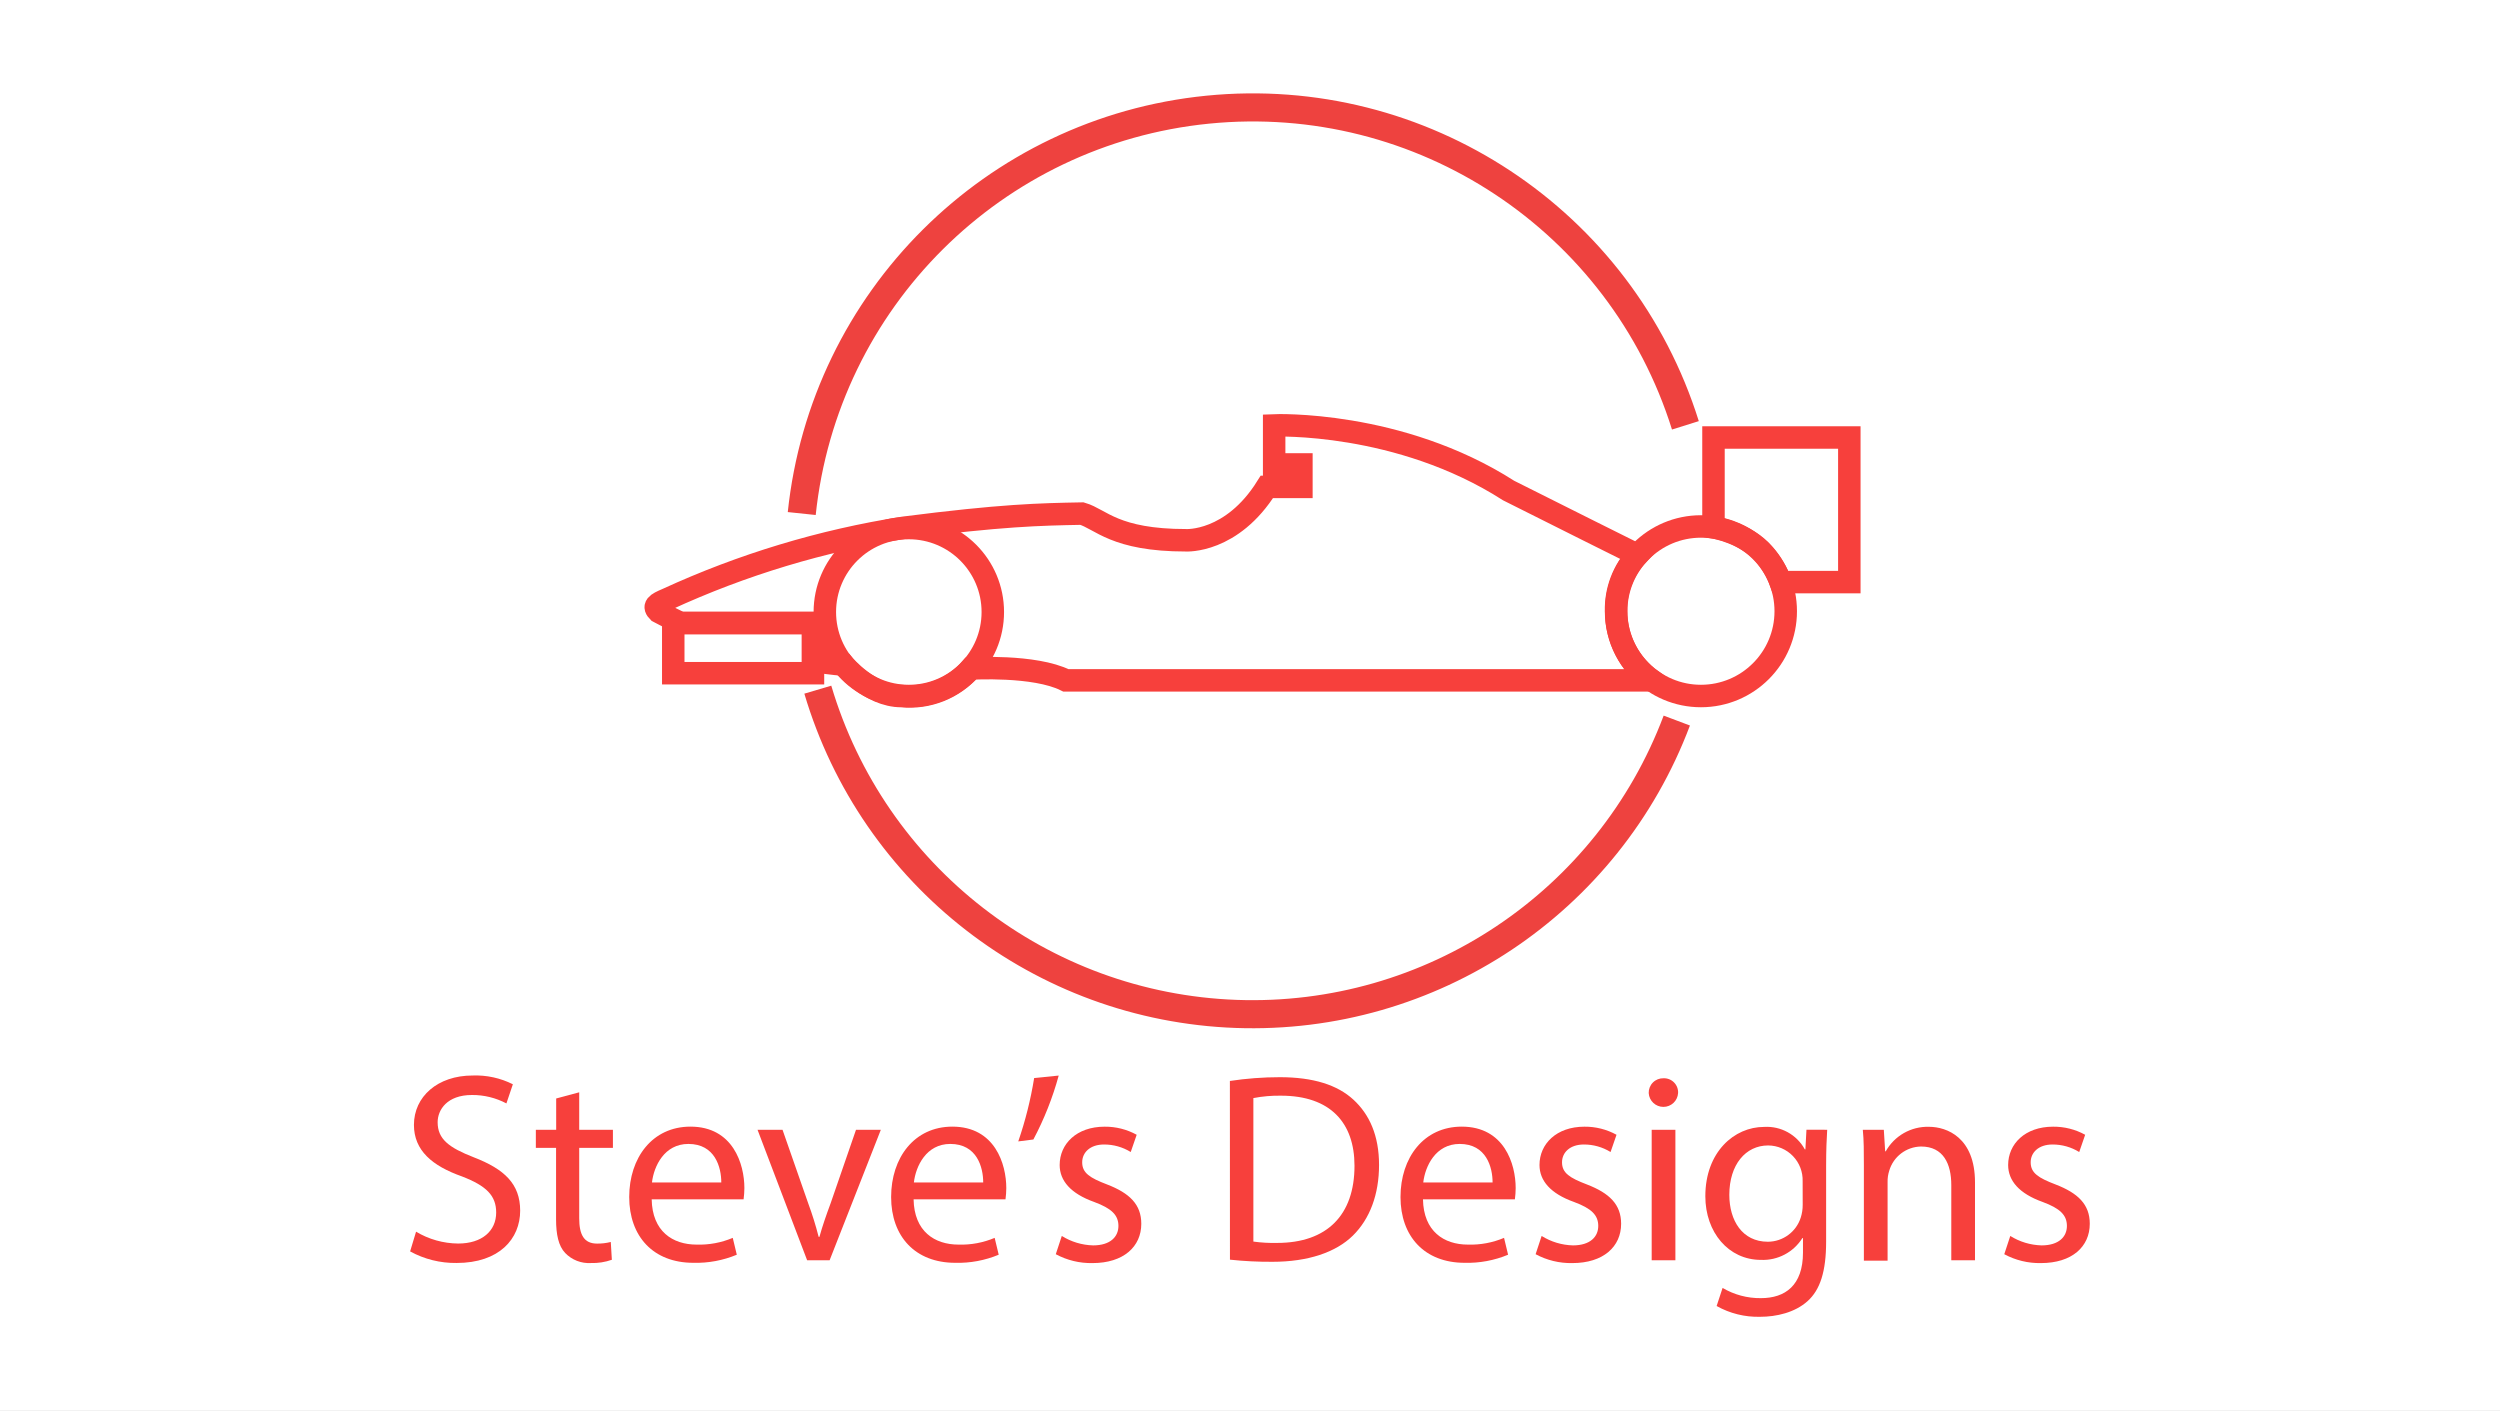
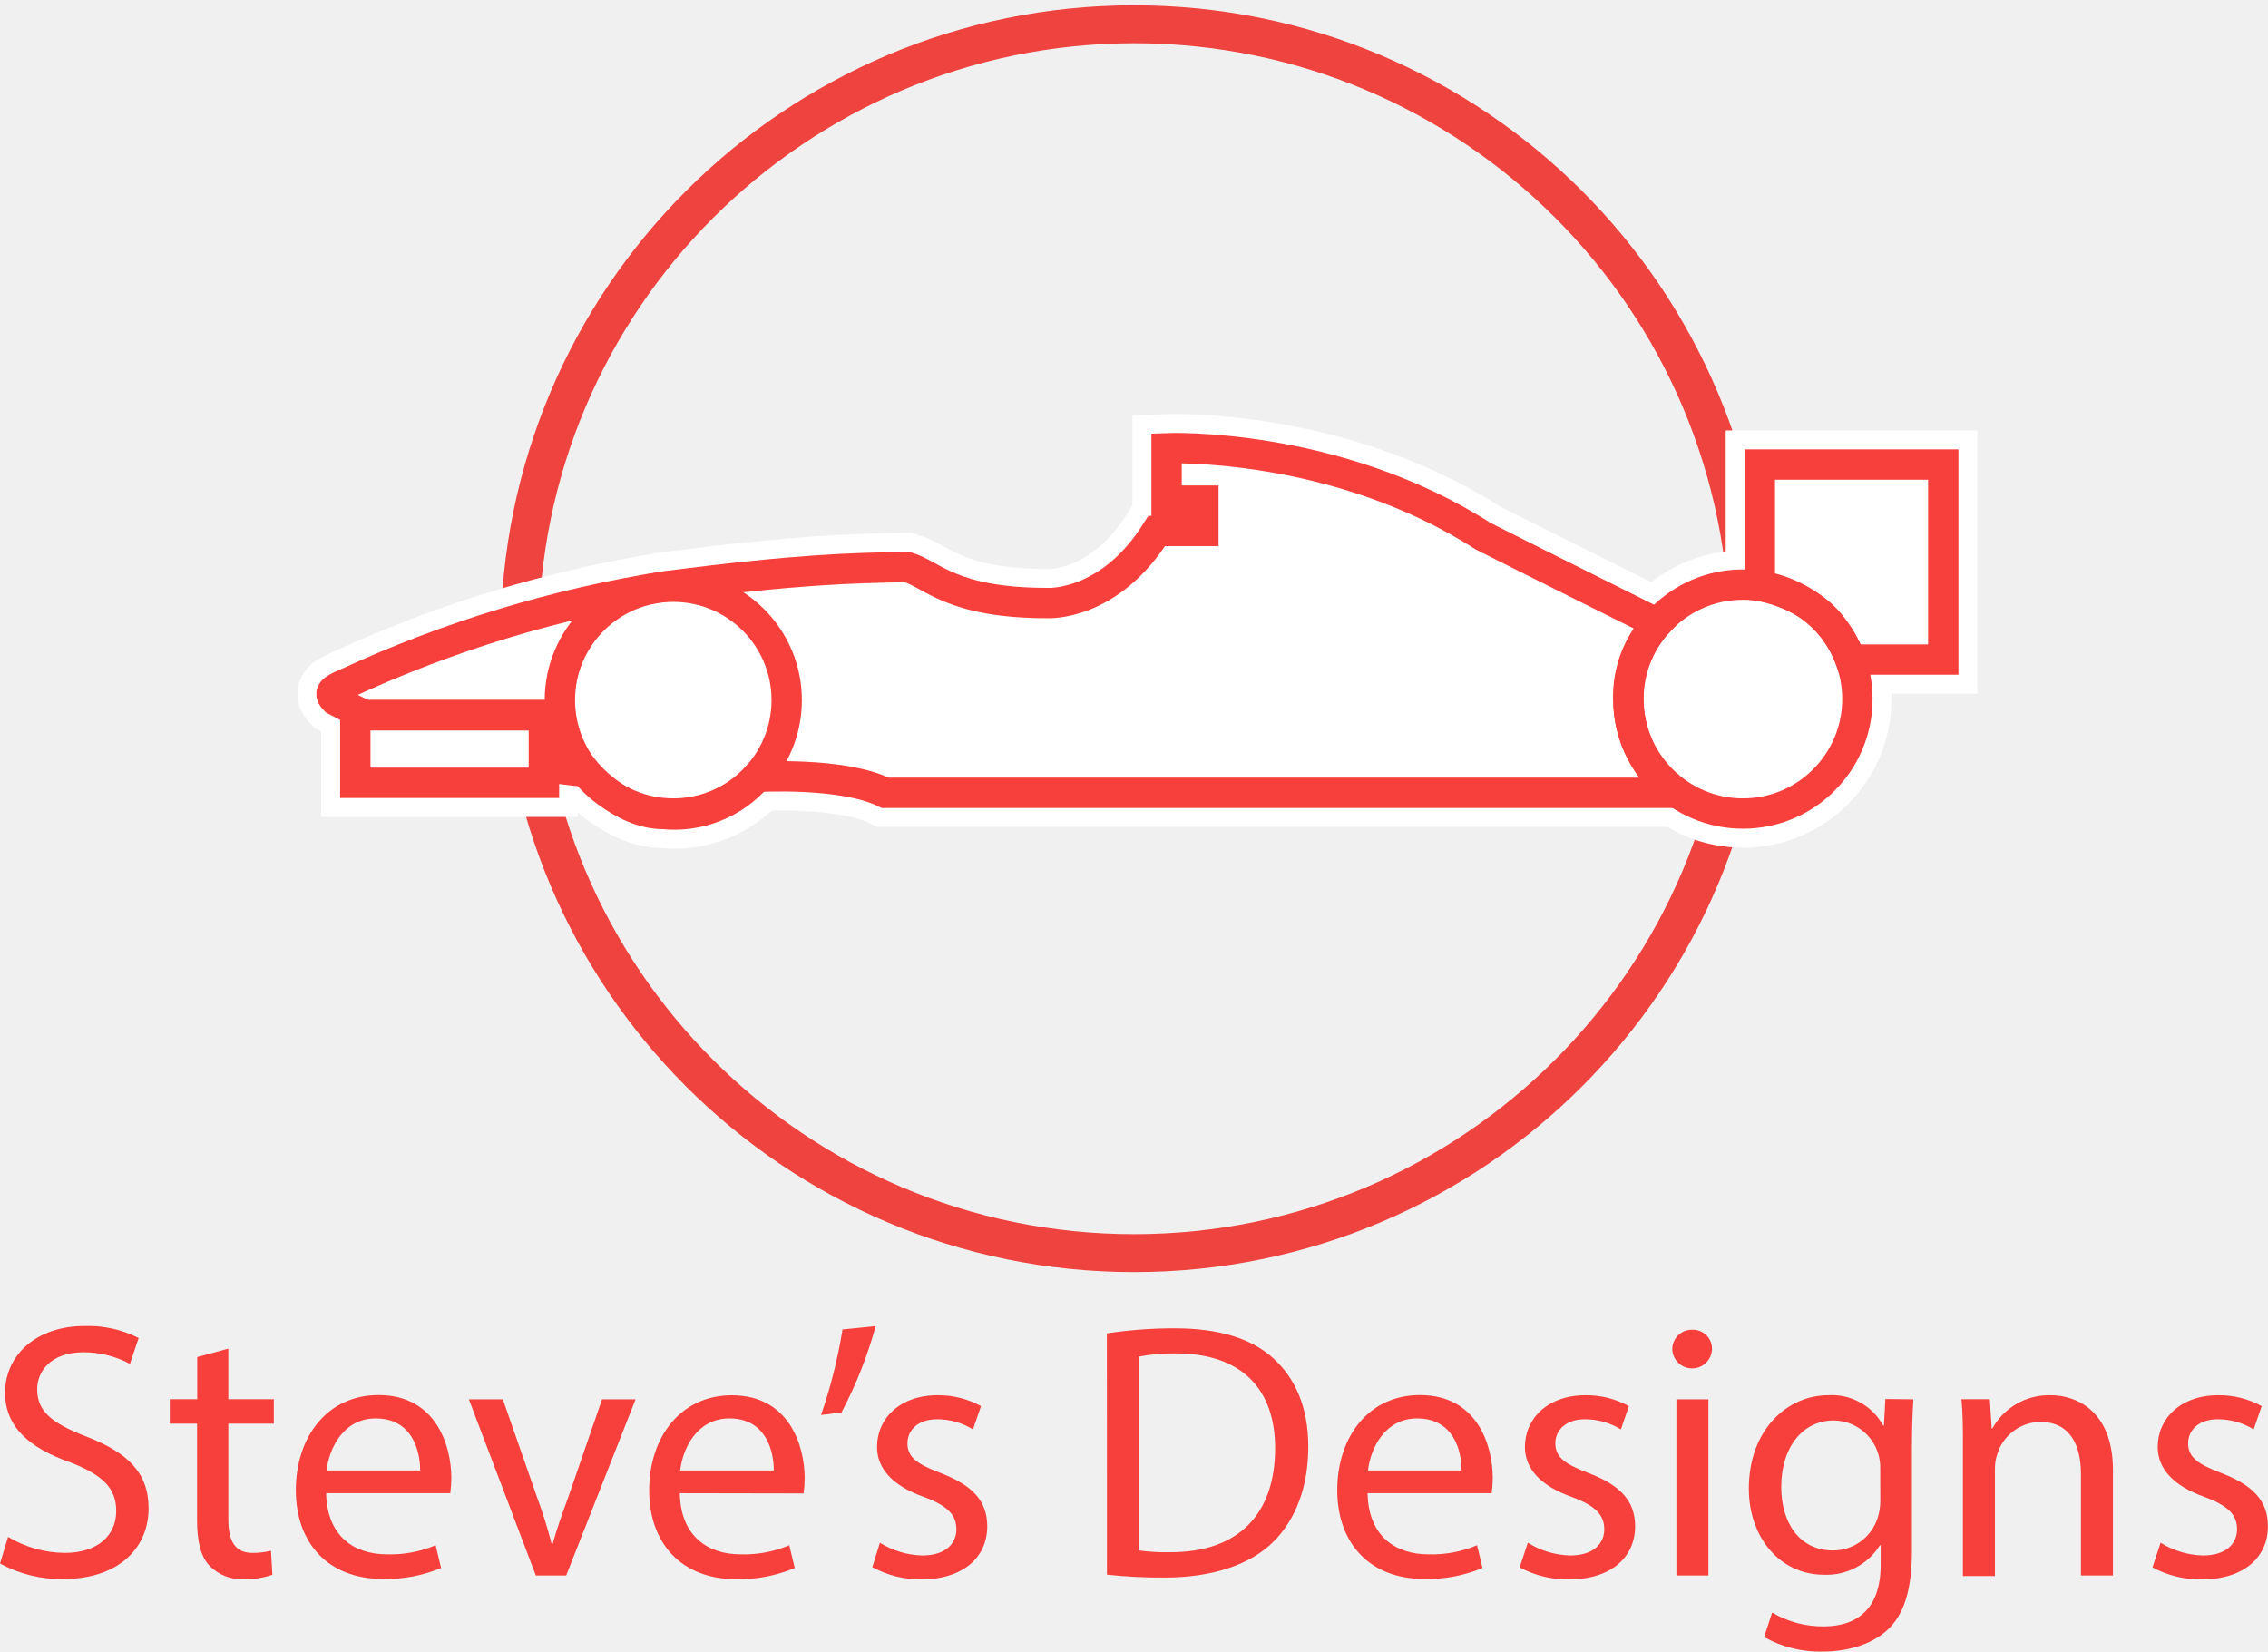
- <svg xmlns="http://www.w3.org/2000/svg" viewBox="0 0 445 251">
+ <svg xmlns="http://www.w3.org/2000/svg" viewBox="0 0 298.99 217.73">
  <defs>
-     <style>.cls-1{fill:#fff;}.cls-2{fill:#f7403c;}.cls-3,.cls-4{fill:none;stroke-miterlimit:10;}.cls-3{stroke:#ee423f;stroke-width:5px;}.cls-4{stroke:#f7403c;stroke-width:4px;}</style>
+     <style>.cls-1{fill:#f7403c;}.cls-2{fill:#ef433f;}.cls-3{fill:#fff;stroke:#fff;stroke-width:9px;}.cls-3,.cls-4{stroke-miterlimit:10;}.cls-4{fill:none;stroke:#f7403c;stroke-width:4px;}</style>
  </defs>
-   <g id="Layer_6" data-name="Layer 6">
-     <rect class="cls-1" width="445" height="251" />
-   </g>
  <g id="Layer_3" data-name="Layer 3">
    <g id="Audiophile_Image" data-name="Audiophile Image">
-       <path class="cls-2" d="M74.06,219.24a14.8,14.8,0,0,0,7.49,2.11c4.27,0,6.77-2.26,6.77-5.52,0-3-1.73-4.75-6.1-6.43-5.28-1.87-8.54-4.61-8.54-9.17,0-5,4.18-8.79,10.46-8.79A14.7,14.7,0,0,1,91.29,193l-1.15,3.41A12.88,12.88,0,0,0,84,194.91c-4.42,0-6.1,2.64-6.1,4.85,0,3,2,4.51,6.43,6.24,5.47,2.11,8.26,4.75,8.26,9.5,0,5-3.7,9.31-11.33,9.31A16.72,16.72,0,0,1,73,222.75Z" />
-       <path class="cls-2" d="M103.1,194.43v6.67h6v3.22h-6v12.53c0,2.88.82,4.51,3.17,4.51a9.37,9.37,0,0,0,2.45-.29l.19,3.17a10.35,10.35,0,0,1-3.74.58,5.85,5.85,0,0,1-4.56-1.78c-1.2-1.25-1.63-3.31-1.63-6V204.32h-3.6V201.1H99v-5.57Z" />
-       <path class="cls-2" d="M116,213.48c.1,5.71,3.74,8.06,8,8.06a15.28,15.28,0,0,0,6.43-1.2l.72,3a18.82,18.82,0,0,1-7.73,1.44c-7.15,0-11.42-4.71-11.42-11.71s4.13-12.53,10.9-12.53c7.58,0,9.6,6.67,9.6,10.94a15.88,15.88,0,0,1-.14,2Zm12.39-3c0-2.69-1.1-6.86-5.86-6.86-4.27,0-6.14,3.94-6.48,6.86Z" />
-       <path class="cls-2" d="M139.29,201.1l4.56,13.06a59.76,59.76,0,0,1,1.87,6h.14c.53-1.92,1.2-3.84,2-6l4.51-13.06h4.42l-9.12,23.23h-4l-8.83-23.23Z" />
-       <path class="cls-2" d="M162.62,213.48c.1,5.71,3.74,8.06,8,8.06a15.28,15.28,0,0,0,6.43-1.2l.72,3a18.82,18.82,0,0,1-7.73,1.44c-7.15,0-11.42-4.71-11.42-11.71s4.13-12.53,10.9-12.53c7.58,0,9.6,6.67,9.6,10.94a15.88,15.88,0,0,1-.14,2Zm12.39-3c0-2.69-1.1-6.86-5.86-6.86-4.27,0-6.14,3.94-6.48,6.86Z" />
-       <path class="cls-2" d="M188.45,191.45a55.39,55.39,0,0,1-4.51,11.38l-2.69.34a67.91,67.91,0,0,0,2.83-11.28Z" />
-       <path class="cls-2" d="M189,220a11.07,11.07,0,0,0,5.57,1.68c3.07,0,4.51-1.54,4.51-3.46s-1.2-3.12-4.32-4.27c-4.18-1.49-6.14-3.79-6.14-6.58,0-3.74,3-6.82,8-6.82a11.6,11.6,0,0,1,5.71,1.44l-1.06,3.07a9,9,0,0,0-4.75-1.34c-2.5,0-3.89,1.44-3.89,3.17,0,1.92,1.39,2.78,4.42,3.94,4,1.54,6.1,3.55,6.1,7,0,4.08-3.17,7-8.69,7a13.24,13.24,0,0,1-6.53-1.58Z" />
-       <path class="cls-2" d="M218.92,192.41a59.85,59.85,0,0,1,8.88-.67c6,0,10.27,1.39,13.11,4s4.56,6.38,4.56,11.62-1.63,9.6-4.66,12.58-8,4.66-14.3,4.66a67.6,67.6,0,0,1-7.58-.38ZM223.1,221a26.32,26.32,0,0,0,4.22.24c8.93,0,13.78-5,13.78-13.73,0-7.63-4.27-12.48-13.1-12.48a23.72,23.72,0,0,0-4.9.43Z" />
-       <path class="cls-2" d="M253.29,213.48c.1,5.71,3.74,8.06,8,8.06a15.28,15.28,0,0,0,6.43-1.2l.72,3a18.83,18.83,0,0,1-7.73,1.44c-7.15,0-11.42-4.71-11.42-11.71s4.13-12.53,10.9-12.53c7.58,0,9.6,6.67,9.6,10.94a15.77,15.77,0,0,1-.14,2Zm12.39-3c0-2.69-1.1-6.86-5.86-6.86-4.27,0-6.14,3.94-6.48,6.86Z" />
-       <path class="cls-2" d="M274.41,220a11.07,11.07,0,0,0,5.57,1.68c3.07,0,4.51-1.54,4.51-3.46s-1.2-3.12-4.32-4.27c-4.18-1.49-6.14-3.79-6.14-6.58,0-3.74,3-6.82,8-6.82a11.6,11.6,0,0,1,5.71,1.44l-1.06,3.07a9,9,0,0,0-4.75-1.34c-2.5,0-3.89,1.44-3.89,3.17,0,1.92,1.39,2.78,4.42,3.94,4,1.54,6.1,3.55,6.1,7,0,4.08-3.17,7-8.69,7a13.24,13.24,0,0,1-6.53-1.58Z" />
-       <path class="cls-2" d="M298.7,194.57a2.62,2.62,0,0,1-5.23,0,2.57,2.57,0,0,1,2.64-2.64A2.51,2.51,0,0,1,298.7,194.57ZM294,224.33V201.1h4.22v23.23Z" />
-       <path class="cls-2" d="M325.24,201.1c-.1,1.68-.19,3.55-.19,6.38V221c0,5.33-1.06,8.59-3.31,10.61s-5.52,2.78-8.45,2.78a15,15,0,0,1-7.73-1.92l1.06-3.22a13.1,13.1,0,0,0,6.82,1.82c4.32,0,7.49-2.26,7.49-8.11v-2.59h-.1a8.29,8.29,0,0,1-7.39,3.89c-5.76,0-9.89-4.9-9.89-11.33,0-7.87,5.14-12.34,10.46-12.34a7.73,7.73,0,0,1,7.25,4h.1l.19-3.5Zm-4.37,9.17a6.18,6.18,0,0,0-6.14-6.38c-4,0-6.91,3.41-6.91,8.79,0,4.56,2.3,8.35,6.86,8.35a6.17,6.17,0,0,0,5.86-4.32,7.34,7.34,0,0,0,.34-2.26Z" />
-       <path class="cls-2" d="M331.77,207.39c0-2.4,0-4.37-.19-6.29h3.74l.24,3.84h.1a8.54,8.54,0,0,1,7.68-4.37c3.22,0,8.21,1.92,8.21,9.89v13.87h-4.22V210.94c0-3.74-1.39-6.86-5.38-6.86a6,6,0,0,0-5.67,4.32,6.09,6.09,0,0,0-.29,2v14h-4.22Z" />
-       <path class="cls-2" d="M357.83,220a11.07,11.07,0,0,0,5.57,1.68c3.07,0,4.51-1.54,4.51-3.46s-1.2-3.12-4.32-4.27c-4.18-1.49-6.14-3.79-6.14-6.58,0-3.74,3-6.82,8-6.82a11.6,11.6,0,0,1,5.71,1.44l-1.06,3.07a9,9,0,0,0-4.75-1.34c-2.5,0-3.89,1.44-3.89,3.17,0,1.92,1.39,2.78,4.42,3.94,4,1.54,6.1,3.55,6.1,7,0,4.08-3.17,7-8.69,7a13.24,13.24,0,0,1-6.53-1.58Z" />
+       <path class="cls-1" d="M1.06,202.61a14.8,14.8,0,0,0,7.49,2.11c4.27,0,6.77-2.26,6.77-5.52,0-3-1.73-4.75-6.1-6.43C3.94,190.9.67,188.16.67,183.6c0-5,4.18-8.79,10.46-8.79a14.7,14.7,0,0,1,7.15,1.58l-1.15,3.41A12.88,12.88,0,0,0,11,178.27c-4.42,0-6.1,2.64-6.1,4.85,0,3,2,4.51,6.43,6.24,5.47,2.11,8.26,4.75,8.26,9.5,0,5-3.7,9.31-11.33,9.31A16.72,16.72,0,0,1,0,206.12Z" />
+       <path class="cls-1" d="M30.1,177.79v6.67h6v3.22h-6v12.53c0,2.88.82,4.51,3.17,4.51a9.37,9.37,0,0,0,2.45-.29l.19,3.17a10.35,10.35,0,0,1-3.74.58,5.85,5.85,0,0,1-4.56-1.78c-1.2-1.25-1.63-3.31-1.63-6V187.68h-3.6v-3.22H26V178.9Z" />
+       <path class="cls-1" d="M43,196.85c.1,5.71,3.74,8.06,8,8.06a15.28,15.28,0,0,0,6.43-1.2l.72,3a18.82,18.82,0,0,1-7.73,1.44c-7.15,0-11.42-4.71-11.42-11.71s4.13-12.53,10.9-12.53c7.58,0,9.6,6.67,9.6,10.94a15.88,15.88,0,0,1-.14,2Zm12.39-3c0-2.69-1.1-6.86-5.86-6.86-4.27,0-6.14,3.94-6.48,6.86Z" />
+       <path class="cls-1" d="M66.29,184.47l4.56,13.06a59.76,59.76,0,0,1,1.87,6h.14c.53-1.92,1.2-3.84,2-6l4.51-13.06h4.42L74.64,207.7h-4l-8.83-23.23Z" />
+       <path class="cls-1" d="M89.62,196.85c.1,5.71,3.74,8.06,8,8.06a15.28,15.28,0,0,0,6.43-1.2l.72,3A18.82,18.82,0,0,1,97,208.18c-7.15,0-11.42-4.71-11.42-11.71s4.13-12.53,10.9-12.53c7.58,0,9.6,6.67,9.6,10.94a15.88,15.88,0,0,1-.14,2Zm12.39-3c0-2.69-1.1-6.86-5.86-6.86-4.27,0-6.14,3.94-6.48,6.86Z" />
+       <path class="cls-1" d="M115.44,174.82a55.39,55.39,0,0,1-4.51,11.38l-2.69.34a67.91,67.91,0,0,0,2.83-11.28Z" />
+       <path class="cls-1" d="M116,203.38a11.07,11.07,0,0,0,5.57,1.68c3.07,0,4.51-1.54,4.51-3.46s-1.2-3.12-4.32-4.27c-4.18-1.49-6.14-3.79-6.14-6.58,0-3.74,3-6.82,8-6.82a11.6,11.6,0,0,1,5.71,1.44l-1.06,3.07a9,9,0,0,0-4.75-1.34c-2.5,0-3.89,1.44-3.89,3.17,0,1.92,1.39,2.78,4.42,3.94,4,1.54,6.1,3.55,6.1,7,0,4.08-3.17,7-8.69,7A13.24,13.24,0,0,1,115,206.6Z" />
+       <path class="cls-1" d="M145.92,175.78a59.85,59.85,0,0,1,8.88-.67c6,0,10.27,1.39,13.11,4s4.56,6.38,4.56,11.62-1.63,9.6-4.66,12.58-8,4.66-14.3,4.66a67.6,67.6,0,0,1-7.58-.38Zm4.18,28.61a26.32,26.32,0,0,0,4.22.24c8.93,0,13.78-5,13.78-13.73,0-7.63-4.27-12.48-13.1-12.48a23.72,23.72,0,0,0-4.9.43Z" />
+       <path class="cls-1" d="M180.29,196.85c.1,5.71,3.74,8.06,8,8.06a15.28,15.28,0,0,0,6.43-1.2l.72,3a18.83,18.83,0,0,1-7.73,1.44c-7.15,0-11.42-4.71-11.42-11.71s4.13-12.53,10.9-12.53c7.58,0,9.6,6.67,9.6,10.94a15.77,15.77,0,0,1-.14,2Zm12.39-3c0-2.69-1.1-6.86-5.86-6.86-4.27,0-6.14,3.94-6.48,6.86Z" />
+       <path class="cls-1" d="M201.41,203.38a11.07,11.07,0,0,0,5.57,1.68c3.07,0,4.51-1.54,4.51-3.46s-1.2-3.12-4.32-4.27c-4.18-1.49-6.14-3.79-6.14-6.58,0-3.74,3-6.82,8-6.82a11.6,11.6,0,0,1,5.71,1.44l-1.06,3.07a9,9,0,0,0-4.75-1.34c-2.5,0-3.89,1.44-3.89,3.17,0,1.92,1.39,2.78,4.42,3.94,4,1.54,6.1,3.55,6.1,7,0,4.08-3.17,7-8.69,7a13.24,13.24,0,0,1-6.53-1.58Z" />
+       <path class="cls-1" d="M225.69,177.94a2.62,2.62,0,0,1-5.23,0,2.57,2.57,0,0,1,2.64-2.64A2.51,2.51,0,0,1,225.69,177.94ZM221,207.7V184.47h4.22V207.7Z" />
+       <path class="cls-1" d="M252.24,184.47c-.1,1.68-.19,3.55-.19,6.38v13.49c0,5.33-1.06,8.59-3.31,10.61s-5.52,2.78-8.45,2.78a15,15,0,0,1-7.73-1.92l1.06-3.22a13.1,13.1,0,0,0,6.82,1.82c4.32,0,7.49-2.26,7.49-8.11v-2.59h-.1a8.29,8.29,0,0,1-7.39,3.89c-5.76,0-9.89-4.9-9.89-11.33,0-7.87,5.14-12.34,10.46-12.34a7.73,7.73,0,0,1,7.25,4h.1l.19-3.5Zm-4.37,9.17a6.18,6.18,0,0,0-6.14-6.38c-4,0-6.91,3.41-6.91,8.79,0,4.56,2.3,8.35,6.86,8.35a6.17,6.17,0,0,0,5.86-4.32,7.34,7.34,0,0,0,.34-2.26Z" />
+       <path class="cls-1" d="M258.77,190.75c0-2.4,0-4.37-.19-6.29h3.74l.24,3.84h.1a8.54,8.54,0,0,1,7.68-4.37c3.22,0,8.21,1.92,8.21,9.89V207.7h-4.22V194.31c0-3.74-1.39-6.86-5.38-6.86a6,6,0,0,0-5.67,4.32,6.09,6.09,0,0,0-.29,2v14h-4.22Z" />
+       <path class="cls-1" d="M284.83,203.38a11.07,11.07,0,0,0,5.57,1.68c3.07,0,4.51-1.54,4.51-3.46s-1.2-3.12-4.32-4.27c-4.18-1.49-6.14-3.79-6.14-6.58,0-3.74,3-6.82,8-6.82a11.6,11.6,0,0,1,5.71,1.44l-1.06,3.07a9,9,0,0,0-4.75-1.34c-2.5,0-3.89,1.44-3.89,3.17,0,1.92,1.39,2.78,4.42,3.94,4,1.54,6.1,3.55,6.1,7,0,4.08-3.17,7-8.69,7a13.24,13.24,0,0,1-6.53-1.58Z" />
    </g>
-     <path class="cls-3" d="M300,75.71a80.71,80.71,0,0,0-157.29,15.7" />
-     <path class="cls-3" d="M145.57,122.76a80.7,80.7,0,0,0,152.9,5.5" />
+     <g id="Circle">
+       <path class="cls-2" d="M149.49,5.7A78.5,78.5,0,1,1,71,84.2a78.59,78.59,0,0,1,78.5-78.5m0-5A83.5,83.5,0,1,0,233,84.2,83.5,83.5,0,0,0,149.49.7Z" />
+     </g>
  </g>
  <g id="Layer_5" data-name="Layer 5">
-     <rect class="cls-4" x="119.84" y="110.89" width="24.87" height="8.94" />
-     <path class="cls-4" d="M291.48,98.79s-16.23-8.08-22.94-11.47C249,74.8,226.8,75.72,226.8,75.72v6.95l4.85,0v4h-6.15c-6.24,10-14.39,9.5-14.39,9.5-12.72,0-15.16-3.77-18.52-4.75-7.55.14-14.25.28-31.72,2.52a160.07,160.07,0,0,0-42.13,12.72c-2,.84-2.52,1.26-1.54,2.24,1.3.7,2.61,1.35,3.94,2h23.59c0,1.82,0,3.9,0,6.75,3.35.51,5.45.66,5.45.66s4.61,5.59,10.29,5.59A14.41,14.41,0,0,0,172.81,119s11.32-.7,16.91,2.1H294a15.09,15.09,0,0,1-6.34-12.3A14.08,14.08,0,0,1,291.48,98.79Z" />
-     <circle class="cls-4" cx="161.77" cy="108.94" r="14.95" />
-     <circle class="cls-4" cx="302.77" cy="108.8" r="15.09" />
-     <path class="cls-4" d="M305,93.87v-16h24.18v25.74H316.94a15.63,15.63,0,0,0-2.85-4.89C310.81,94.82,305,93.87,305,93.87Z" />
+     <rect class="cls-3" x="46.84" y="94.26" width="24.87" height="8.94" />
+     <path class="cls-3" d="M218.47,82.16s-16.23-8.08-22.94-11.47C176,58.17,153.79,59.09,153.79,59.09V66l4.85,0v4h-6.15c-6.24,10-14.39,9.5-14.39,9.5-12.72,0-15.16-3.77-18.52-4.75-7.55.14-14.25.28-31.72,2.52A160.07,160.07,0,0,0,45.72,90.07c-2,.84-2.52,1.26-1.54,2.24,1.3.7,2.61,1.35,3.94,2H71.71c0,1.82,0,3.9,0,6.75,3.35.51,5.45.66,5.45.66s4.61,5.59,10.29,5.59a14.41,14.41,0,0,0,12.34-4.89s11.32-.7,16.91,2.1H221a15.09,15.09,0,0,1-6.34-12.3A14.08,14.08,0,0,1,218.47,82.16Z" />
+     <circle class="cls-3" cx="88.76" cy="92.3" r="14.95" />
+     <circle class="cls-3" cx="229.77" cy="92.16" r="15.09" />
+     <path class="cls-3" d="M232,77.24v-16h24.18V86.95H243.93a15.63,15.63,0,0,0-2.85-4.89C237.8,78.19,232,77.24,232,77.24Z" />
+   </g>
+   <g id="Layer_6" data-name="Layer 6">
+     <rect class="cls-4" x="46.84" y="94.26" width="24.87" height="8.94" />
+     <path class="cls-4" d="M218.47,82.16s-16.23-8.08-22.94-11.47C176,58.17,153.79,59.09,153.79,59.09V66l4.85,0v4h-6.15c-6.24,10-14.39,9.5-14.39,9.5-12.72,0-15.16-3.77-18.52-4.75-7.55.14-14.25.28-31.72,2.52A160.07,160.07,0,0,0,45.72,90.07c-2,.84-2.52,1.26-1.54,2.24,1.3.7,2.61,1.35,3.94,2H71.71c0,1.82,0,3.9,0,6.75,3.35.51,5.45.66,5.45.66s4.61,5.59,10.29,5.59a14.41,14.41,0,0,0,12.34-4.89s11.32-.7,16.91,2.1H221a15.09,15.09,0,0,1-6.34-12.3A14.08,14.08,0,0,1,218.47,82.16Z" />
+     <circle class="cls-4" cx="88.76" cy="92.3" r="14.95" />
+     <circle class="cls-4" cx="229.77" cy="92.16" r="15.09" />
+     <path class="cls-4" d="M232,77.24v-16h24.18V86.95H243.93a15.63,15.63,0,0,0-2.85-4.89C237.8,78.19,232,77.24,232,77.24Z" />
  </g>
</svg>
